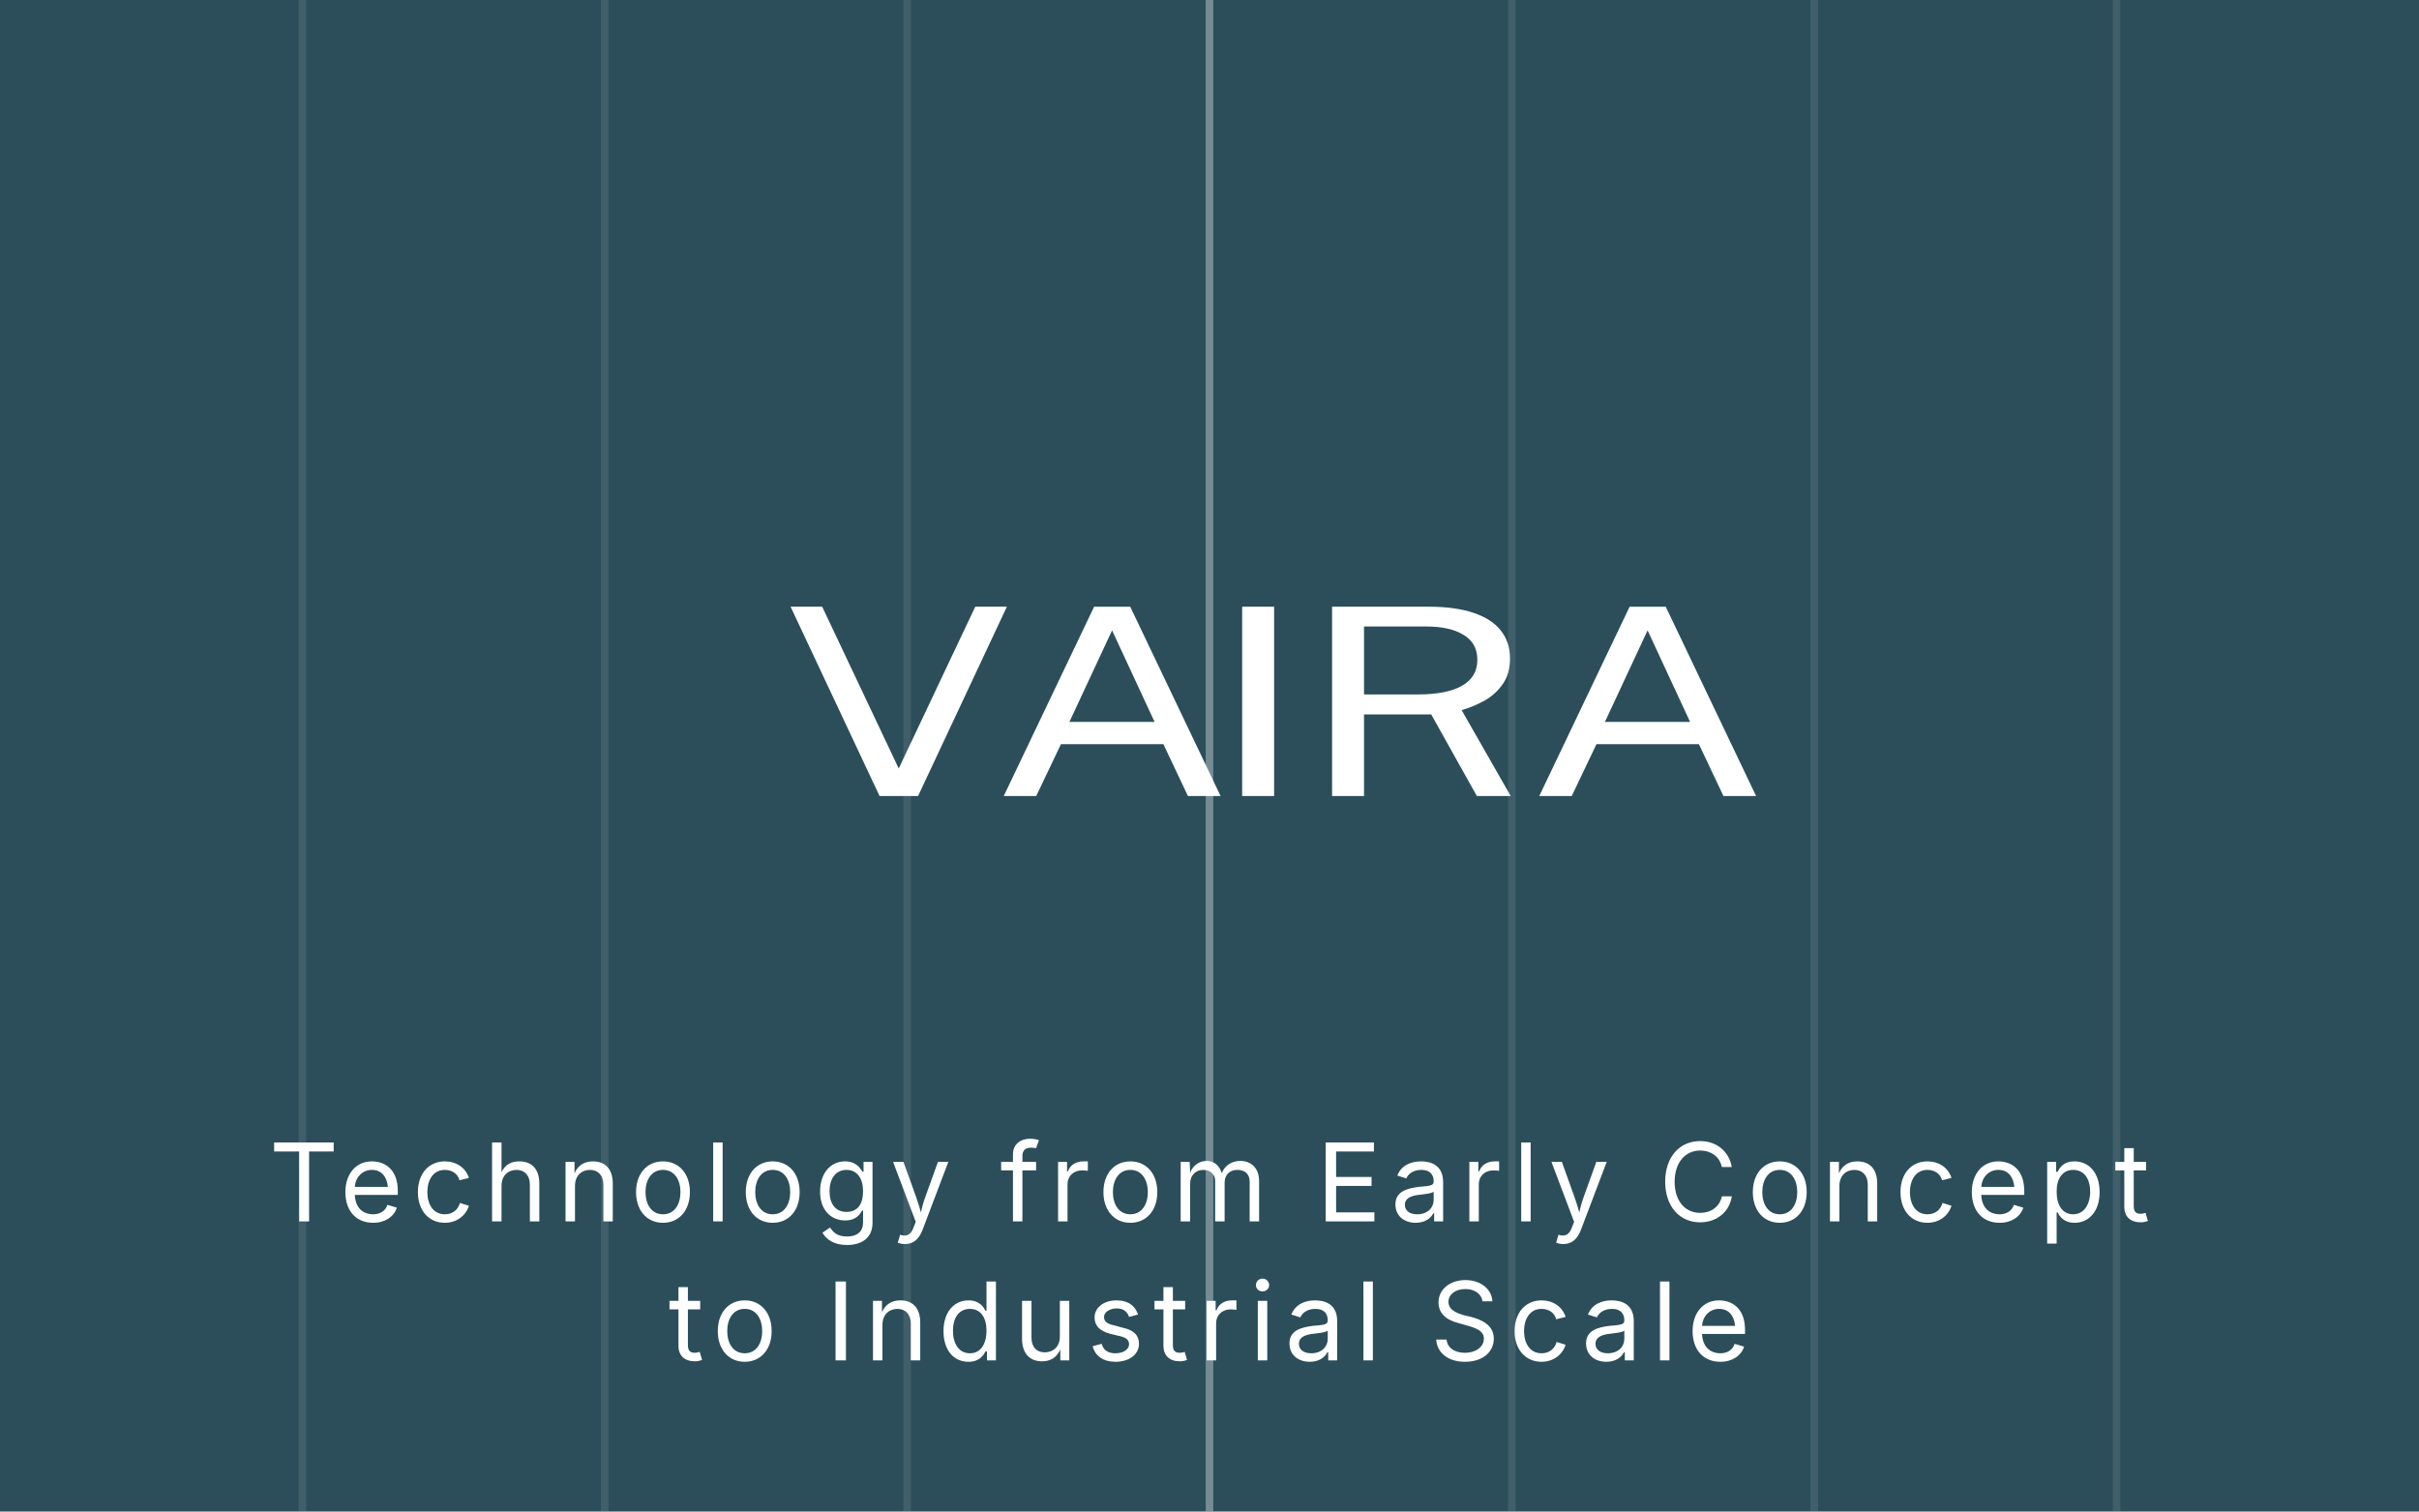
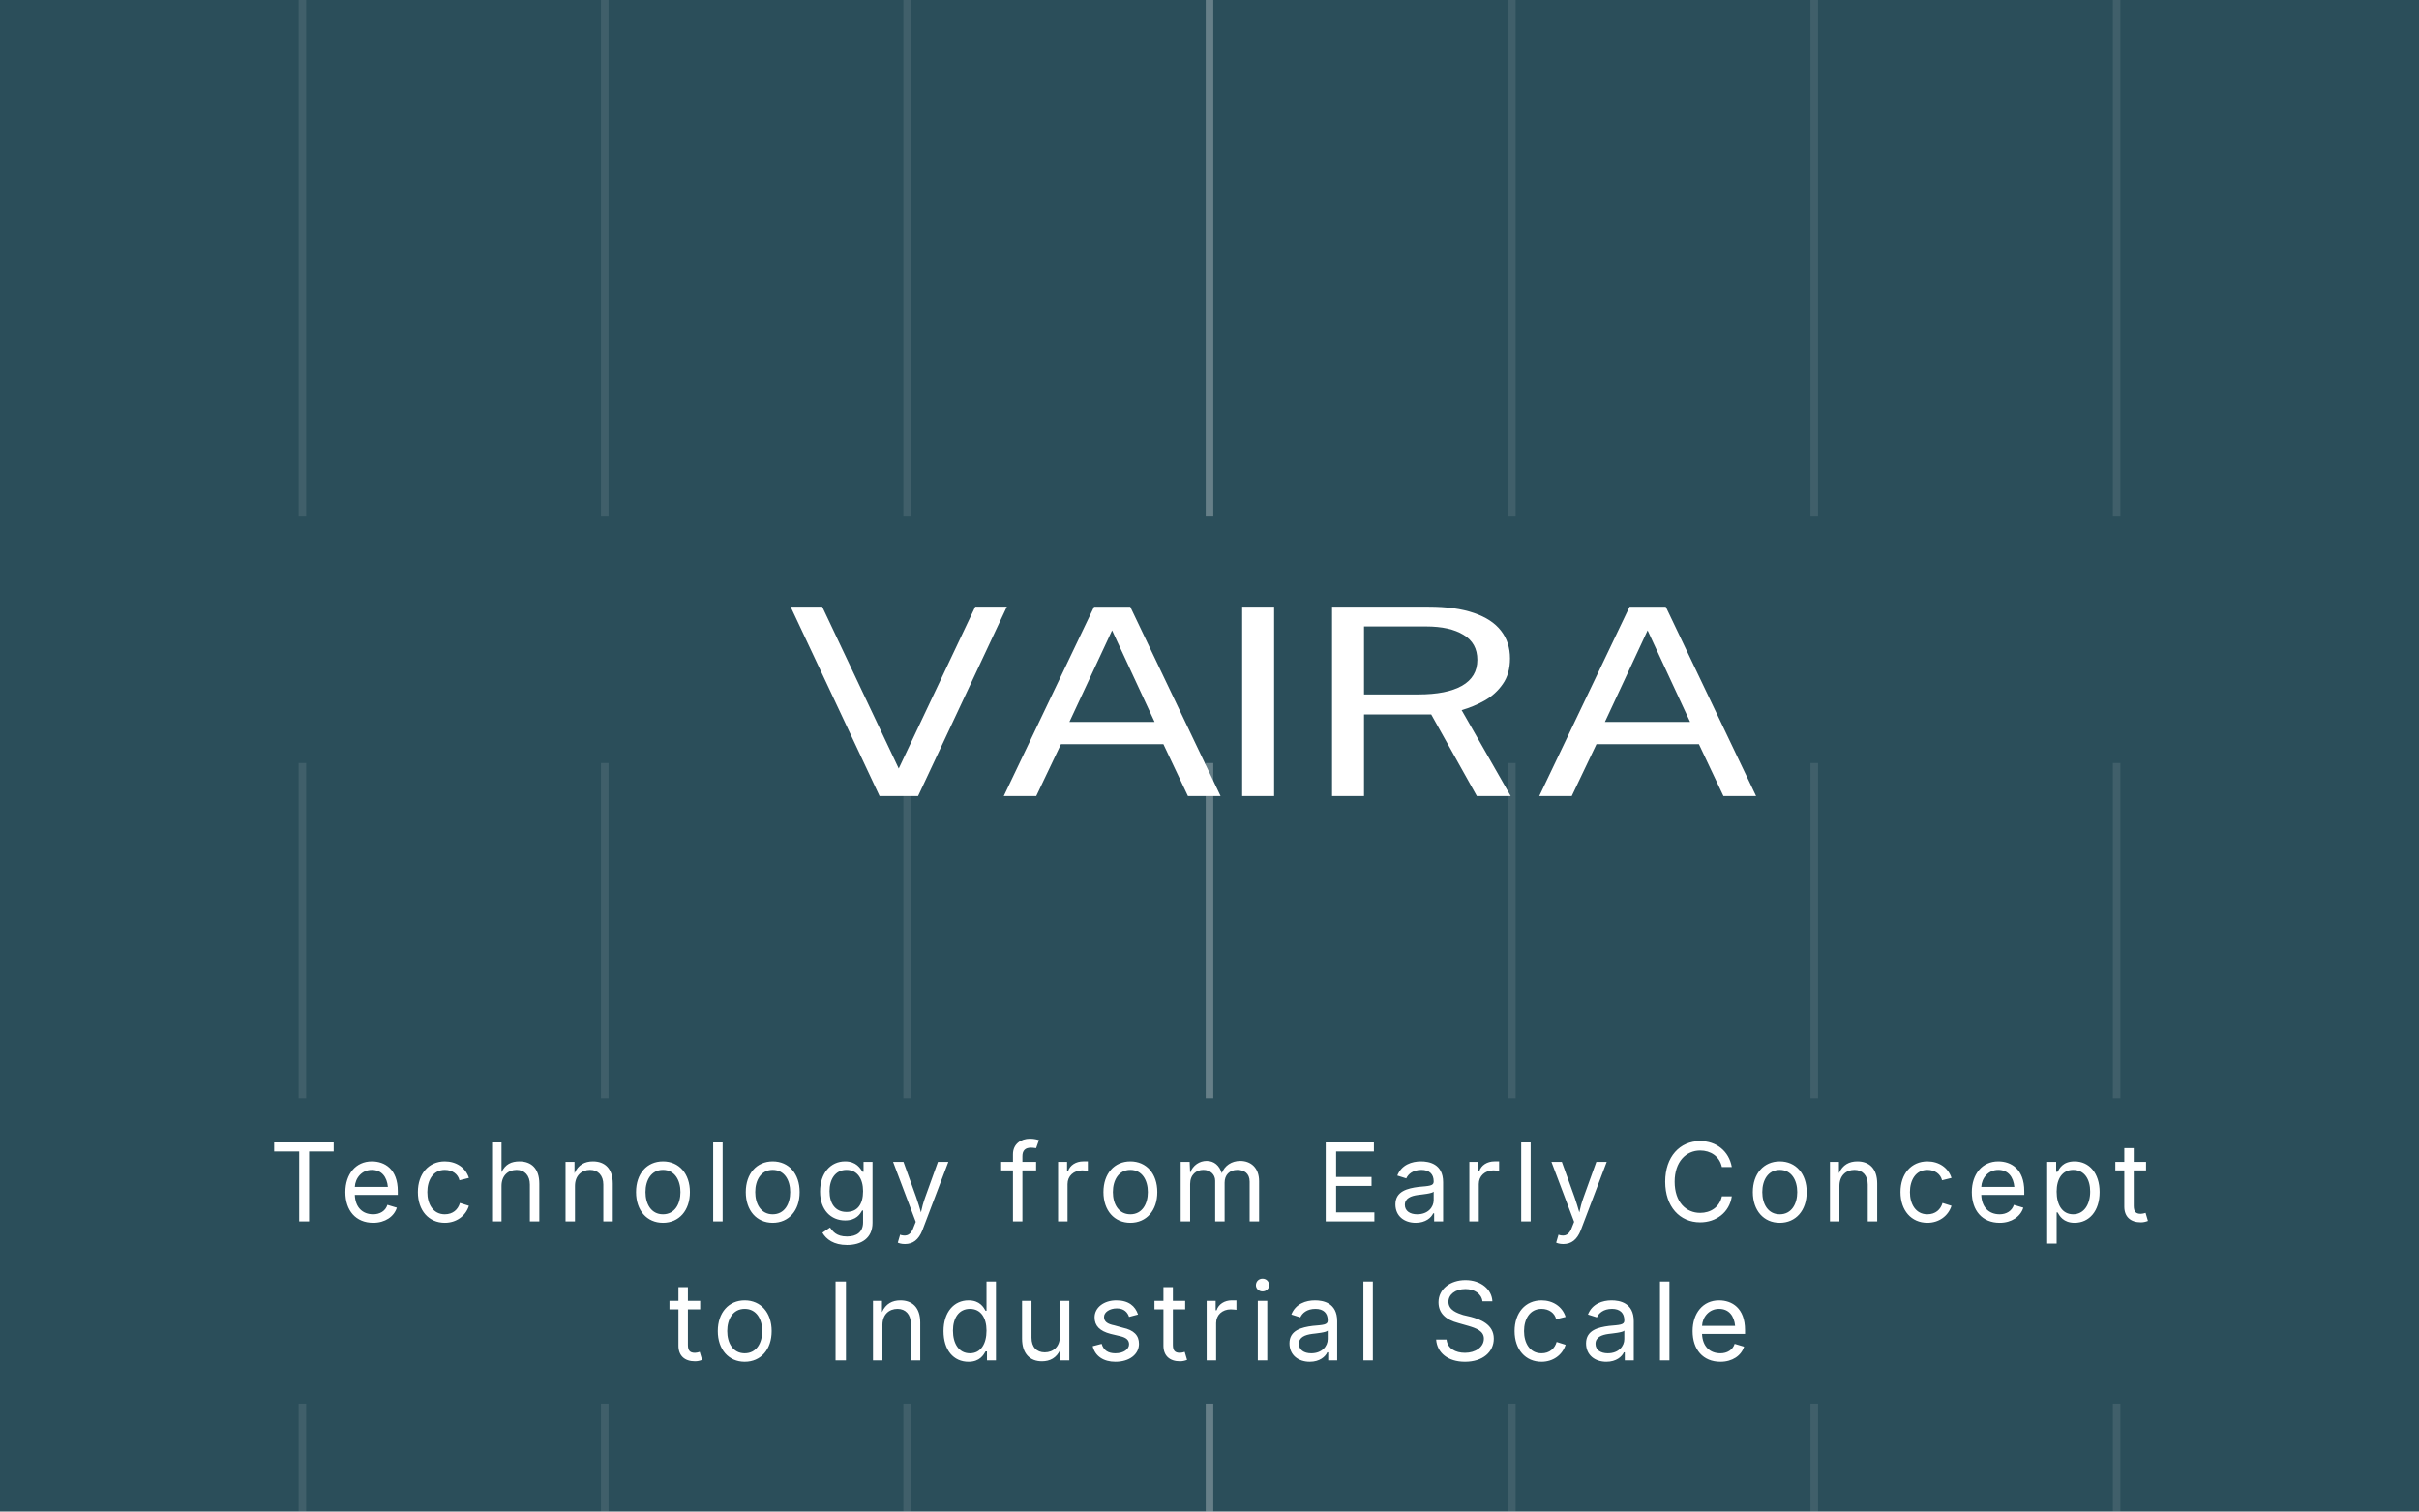
<svg xmlns="http://www.w3.org/2000/svg" width="80mm" height="50mm" viewBox="0 0 80 50">
  <style>
    text {
      font-family: -apple-system, system-ui, "Public Sans", sans-serif;
    }
  </style>
  <rect width="80" height="50" fill="#2B4E5A" />
-   <defs>
-     <linearGradient id="fadeMask" gradientUnits="userSpaceOnUse" x1="0" x2="0" y1="0" y2="50">
-       <stop offset="0" stop-color="white" stop-opacity="1" />
-       <stop offset="17.06" stop-color="white" stop-opacity="1" />
-       <stop offset="17.06" stop-color="white" stop-opacity="0.5" />
-       <stop offset="18.06" stop-color="black" stop-opacity="1" />
-       <stop offset="25.24" stop-color="black" stop-opacity="1" />
-       <stop offset="26.24" stop-color="white" stop-opacity="0.5" />
-       <stop offset="26.24" stop-color="white" stop-opacity="1" />
-       <stop offset="36.33" stop-color="white" stop-opacity="1" />
-       <stop offset="36.33" stop-color="white" stop-opacity="0.5" />
-       <stop offset="37.33" stop-color="black" stop-opacity="1" />
-       <stop offset="41.83" stop-color="black" stop-opacity="1" />
-       <stop offset="42.83" stop-color="white" stop-opacity="0.5" />
-       <stop offset="42.83" stop-color="white" stop-opacity="1" />
-       <stop offset="40.93" stop-color="white" stop-opacity="0.5" />
-       <stop offset="41.93" stop-color="black" stop-opacity="1" />
-       <stop offset="46.43" stop-color="black" stop-opacity="1" />
-       <stop offset="47.43" stop-color="white" stop-opacity="0.5" />
-       <stop offset="47.43" stop-color="white" stop-opacity="1" />
-       <stop offset="50" stop-color="white" stop-opacity="1" />
-     </linearGradient>
-     <mask id="gridFadeMask">
-       <rect width="80" height="50" fill="url(#fadeMask)" />
-     </mask>
-   </defs>
-   <g mask="url(#gridFadeMask)" stroke-width="0.25">
-     <line x1="40" y1="0" x2="40" y2="50" stroke="rgba(255,255,255,0.28)" />
+   <g stroke-width="0.25">
    <line x1="10" y1="0" x2="10" y2="50" stroke="rgba(255,255,255,0.10)" />
    <line x1="20" y1="0" x2="20" y2="50" stroke="rgba(255,255,255,0.10)" />
    <line x1="30" y1="0" x2="30" y2="50" stroke="rgba(255,255,255,0.10)" />
-     <line x1="40" y1="0" x2="40" y2="50" stroke="rgba(255,255,255,0.10)" />
    <line x1="50" y1="0" x2="50" y2="50" stroke="rgba(255,255,255,0.10)" />
    <line x1="60" y1="0" x2="60" y2="50" stroke="rgba(255,255,255,0.10)" />
    <line x1="70" y1="0" x2="70" y2="50" stroke="rgba(255,255,255,0.10)" />
+     <line x1="40" y1="0" x2="40" y2="50" stroke="rgba(255,255,255,0.28)" />
  </g>
+   <rect x="0" y="17.06" width="80" height="8.18" fill="#2B4E5A" />
+   <rect x="0" y="36.33" width="80" height="5.50" fill="#2B4E5A" />
+   <rect x="0" y="40.93" width="80" height="5.50" fill="#2B4E5A" />
  <path fill="#FFFFFF" transform="translate(40,23) scale(0.188) translate(-85,-80)" d="M 26.958,97.72 11.307,64.411 h 5.561 L 30.331,92.882 43.794,64.411 h 5.561 L 33.735,97.72 Z m 21.85,0 15.894,-33.308 h 6.352 L 86.948,97.72 H 81.205 L 76.889,88.598 h -18.022 l -4.346,9.122 z M 60.357,84.682 H 75.339 L 67.863,68.58 Z M 90.746,97.72 V 64.411 h 5.622 v 33.308 z m 15.815,0 V 64.411 h 17.019 q 4.741,0 7.932,1.106 3.191,1.083 4.771,3.133 1.58,2.027 1.58,4.86 0,2.718 -1.276,4.515 -1.246,1.797 -3.191,2.902 -1.945,1.083 -4.042,1.682 l 8.631,15.111 h -5.957 l -8.023,-14.351 h -11.822 v 14.351 z m 5.622,-17.875 h 9.573 q 4.954,0 7.658,-1.52 2.705,-1.543 2.705,-4.561 0,-2.948 -2.431,-4.4 -2.401,-1.474 -6.595,-1.474 h -10.91 z m 30.828,17.875 15.894,-33.308 h 6.352 l 15.894,33.308 h -5.744 L 171.093,88.598 h -18.022 l -4.346,9.122 z m 11.548,-13.038 h 14.983 l -7.476,-16.101 z" />
  <text x="40" y="40.4" font-size="3.6" fill="#FFFFFF" text-anchor="middle" letter-spacing="0.3">
    Technology from Early Concept
  </text>
  <text x="40" y="45.0" font-size="3.6" fill="#FFFFFF" text-anchor="middle" letter-spacing="0.3">
    to Industrial Scale
  </text>
</svg>
